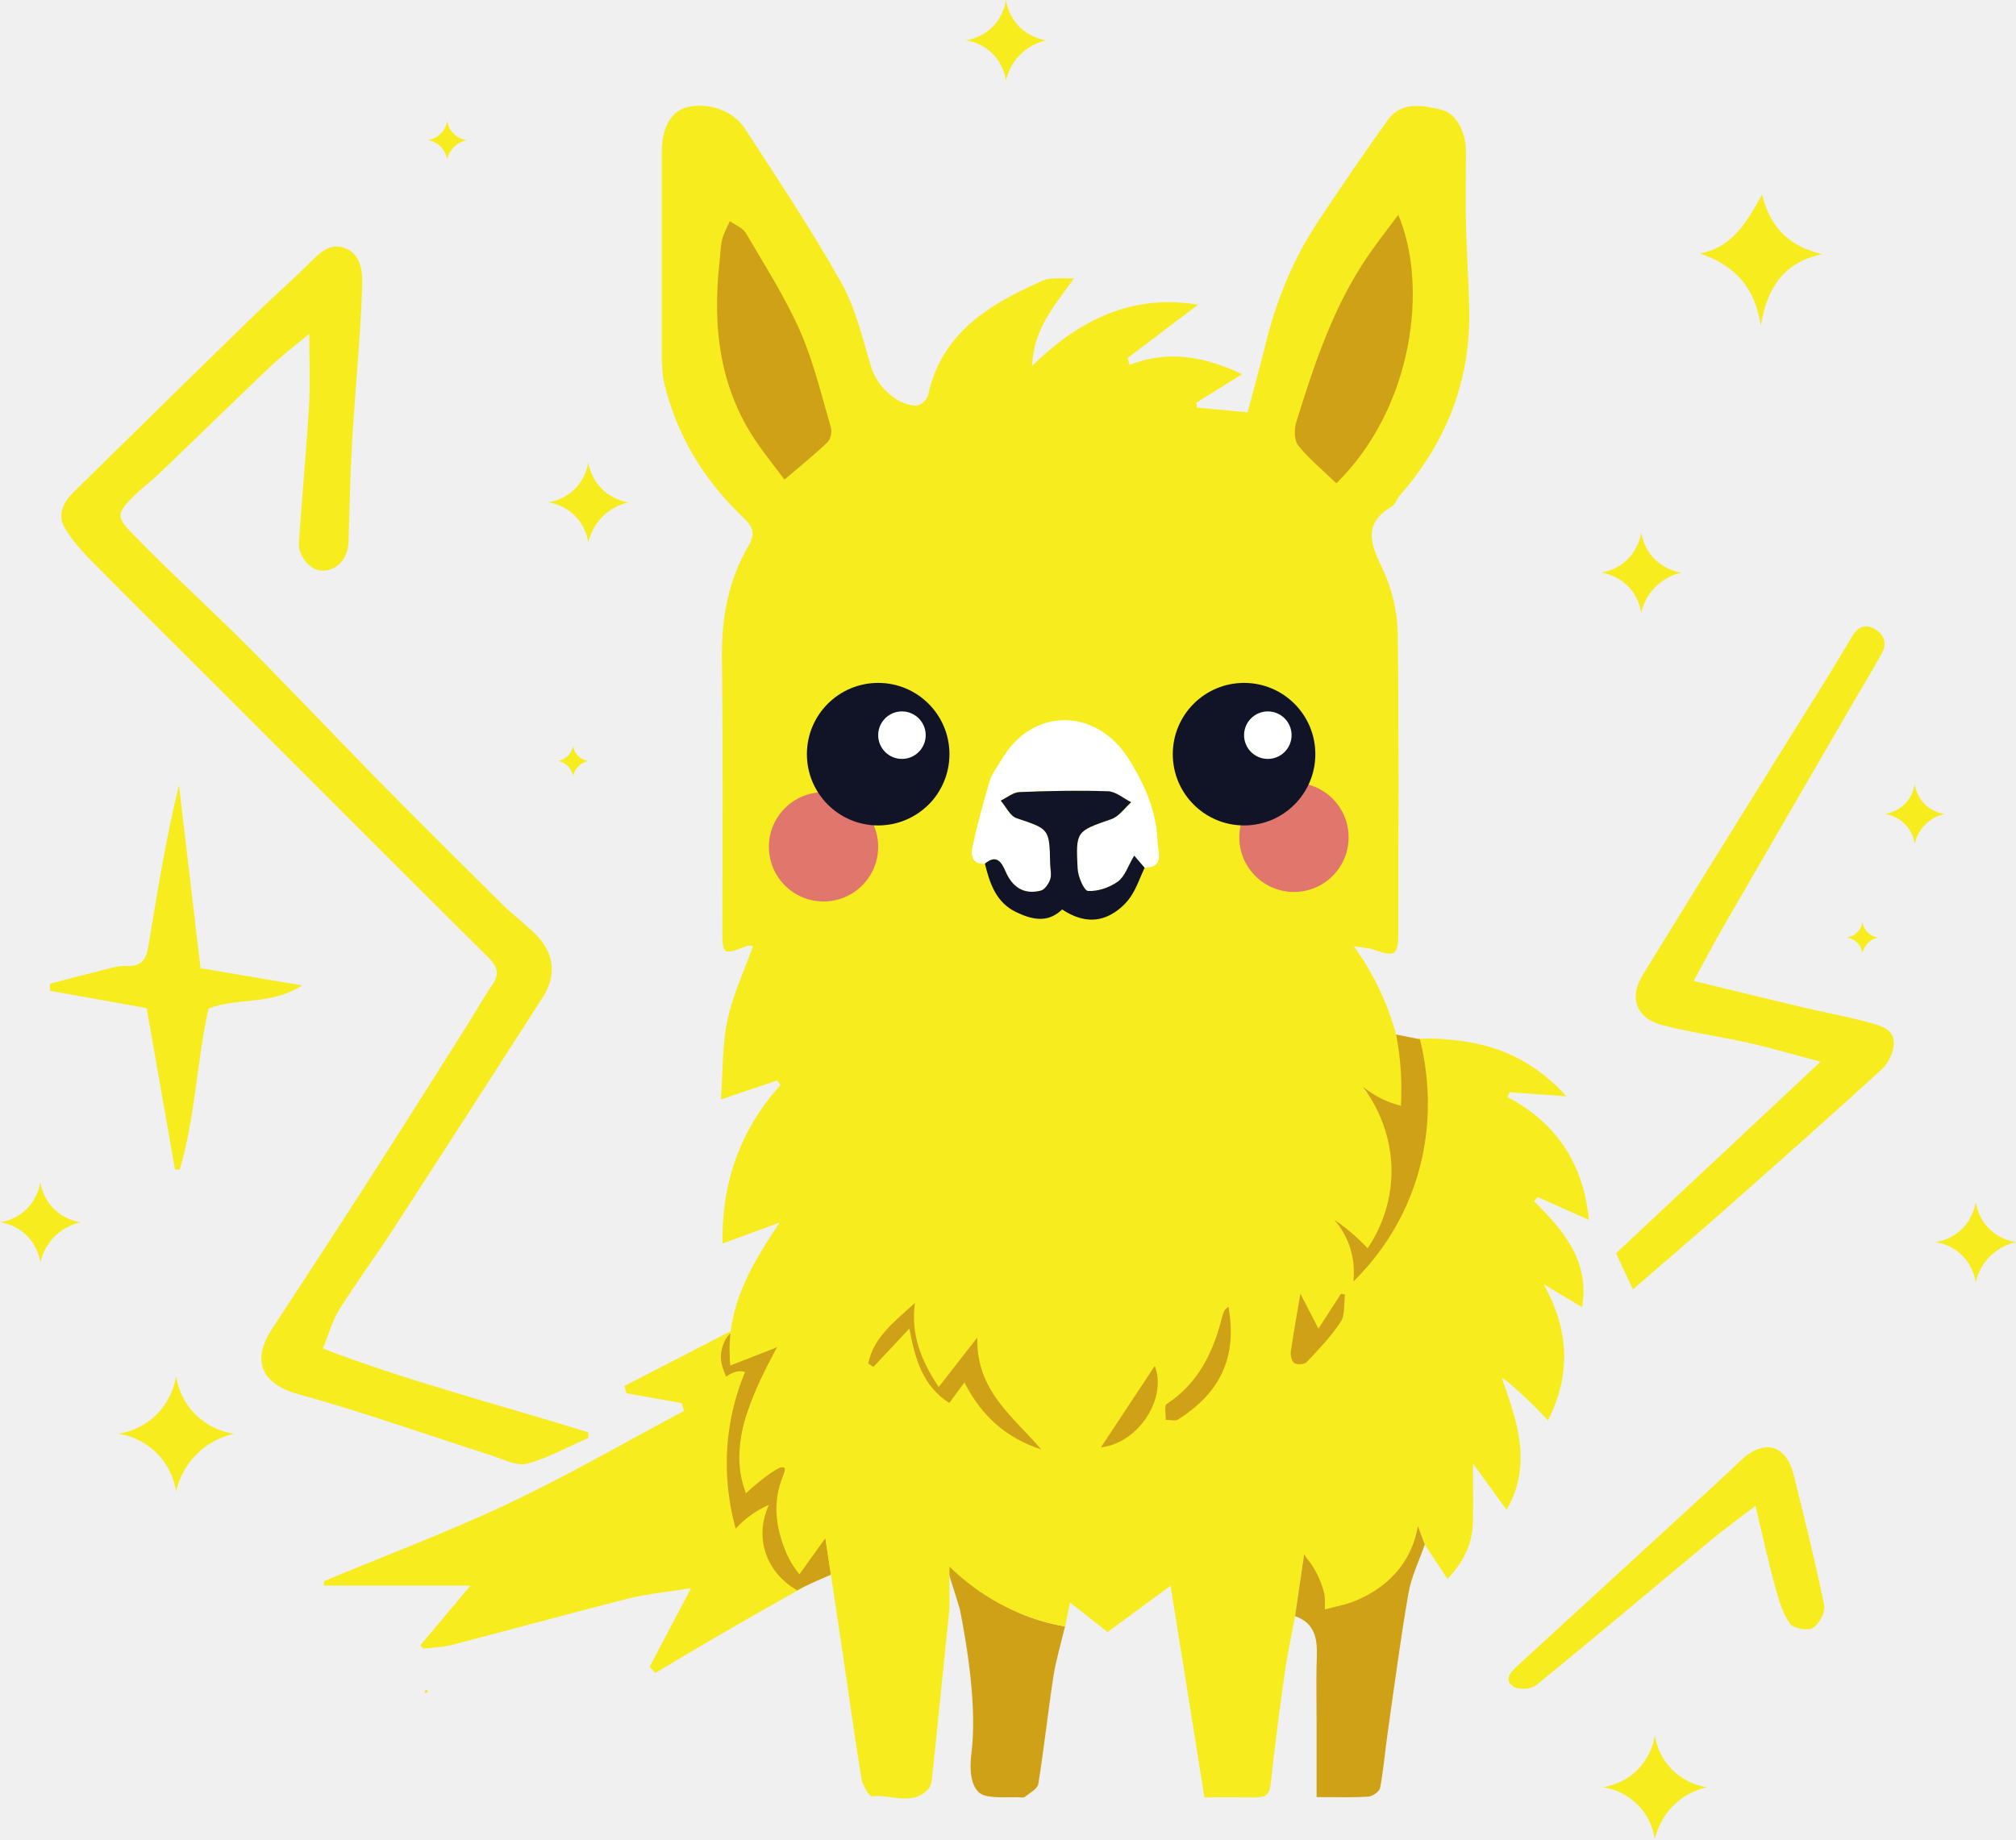
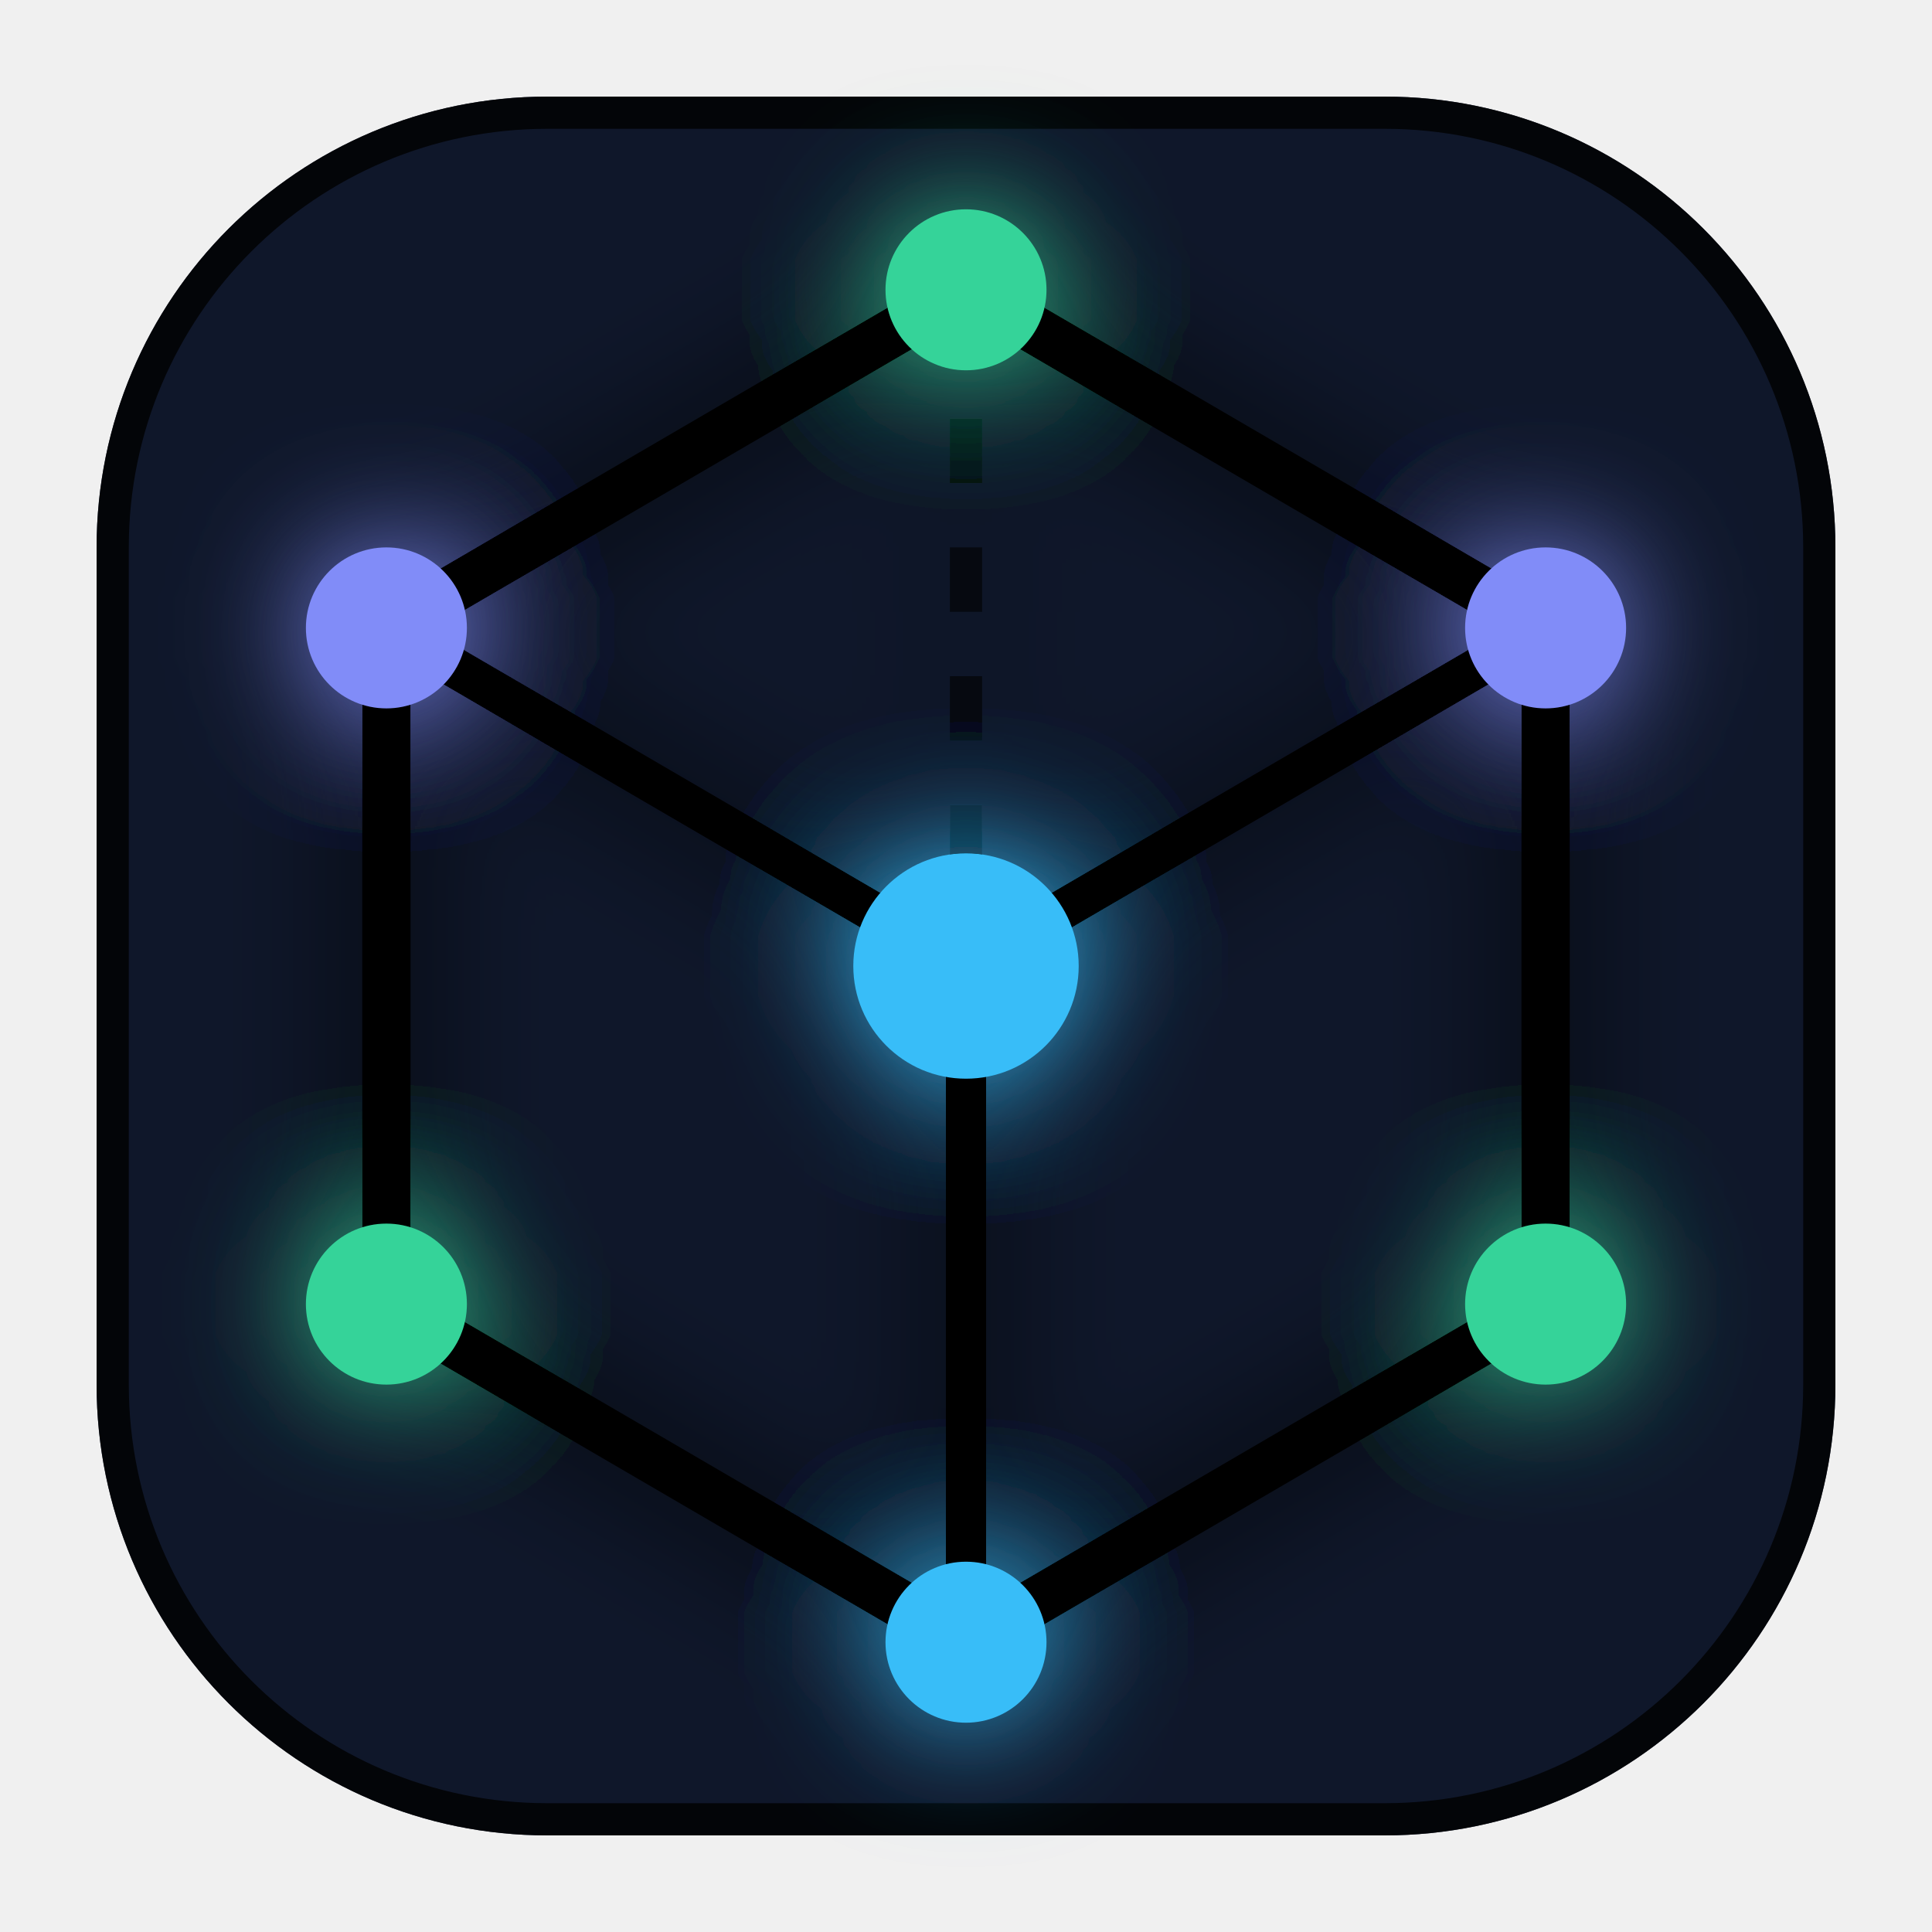
- <svg xmlns="http://www.w3.org/2000/svg" id="_图层_1" viewBox="0 0 424.26 387.12">
+ <svg xmlns="http://www.w3.org/2000/svg" viewBox="0 0 120 120" fill="none">
  <defs>
-     <style>.cls-1{fill:#f0df3c;}.cls-2{fill:#101426;}.cls-3{fill:#e1776c;}.cls-4{fill:#fff;}.cls-5{fill:#cfa117;}.cls-6{fill:#f7ec1e;}</style>
+     <linearGradient id="omni-bg-grad" x1="0" y1="0" x2="120" y2="120" gradientUnits="userSpaceOnUse">
+       <stop offset="0%" stopColor="#4f46e5" />
+       <stop offset="50%" stopColor="#2563eb" />
+       <stop offset="100%" stopColor="#059669" />
+     </linearGradient>
+     <linearGradient id="omni-inner-grad" x1="20" y1="10" x2="100" y2="110" gradientUnits="userSpaceOnUse">
+       <stop offset="0%" stopColor="#818cf8" />
+       <stop offset="50%" stopColor="#38bdf8" />
+       <stop offset="100%" stopColor="#34d399" />
+     </linearGradient>
+     <filter id="glow" x="-20%" y="-20%" width="140%" height="140%">
+       <feGaussianBlur stdDeviation="4" result="blur" />
+       <feComposite in="SourceGraphic" in2="blur" operator="over" />
+     </filter>
  </defs>
-   <path class="cls-5" d="M198.46,327.5c7.14,7.99,15.47,13.1,25.67,14.82-.83,3.52-1.9,7.01-2.45,10.58-1.16,7.5-1.95,15.06-3.17,22.55-.17,1.06-1.81,1.93-2.87,2.77-.31.24-.97.04-1.47.04-4.67.06-6.98.09-8.2-1.05-2.17-2.04-1.74-6.55-1.56-8,.73-5.79.65-14.99-2.39-30.43-.4-1.34-.81-2.69-1.24-4.05-.77-2.46-1.55-4.87-2.35-7.22Z" />
-   <path class="cls-6" d="M193.5,330.72c-2.14,1.03-4.94,2.39-7.75,3.74-4.22,2.03-5.58,2.83-6.9,2.18-2.03-.99-3.03-4.89-3.04-4.91h0c-.53-1.07-1.11-2.46-1.53-4.14-.37-1.48-.53-2.81-.59-3.91-1.75,2.45-3.47,4.84-5.46,7.63-.97-1.17-2.27-2.99-3.13-5.46-2.87-8.24,1.82-15.72-.06-16.93-.81-.52-2.81.12-8.06,5.32-3.65-9.27.41-19.26,6.13-29.91l-.22-.56c-3.42,1.34-6.21,2.43-9.17,3.59-.13-1.12-.18-2.23-.18-3.3,2.76.89,5.51,1.78,8.27,2.67.67,1.67,1.33,3.33,2,5l3,15-5,10c5.67,4,11.33,8,17,12-9.4,5.1-18.91,10.45-28.54,16.06-4.18,2.44-8.3,4.88-12.37,7.33-.39-.44-.79-.88-1.18-1.32,2.67-5.07,5.34-10.14,8.71-16.54-5.26.85-9.26,1.19-13.1,2.16-12.51,3.17-24.95,6.6-37.44,9.84-1.87.48-3.86.49-5.79.72-.22-.23-.44-.45-.66-.67,3.36-4.01,6.72-8.02,10.55-12.58h-30.83c0-.31,0-.63,0-.94,12.98-5.41,26.18-10.36,38.88-16.36,12.57-5.94,24.65-12.95,36.94-19.49-.18-.54-.36-1.08-.55-1.63-3.87-.69-7.74-1.39-11.61-2.08-.13-.52-.27-1.03-.4-1.54,7.4-3.81,14.8-7.62,22.36-11.52.87-.45,1.76-.9,2.64-1.36,1.28-.65,2.57-1.32,3.86-1.98,1.93-.99,3.87-1.99,5.82-3-.04,11.17.86,22.15,7.52,31.37,6.32,8.74,13.24,17.04,19.89,25.52Z" />
-   <path class="cls-5" d="M174.86,331.44s-6.37,2.68-7.05,3.29c-.78-.42-5.63-3.13-7-9-1.02-4.36.48-7.89,1-9-.64.28-1.31.61-2,1-2.18,1.25-3.82,2.72-5,4-1.38-5.08-2.83-13.3-1-23,.73-3.87,1.84-7.22,3-10-.88-.21-1.54-.13-2,0-.96.27-2,1-2,1,0,0-.76-1.67-1-3-.48-2.63.89-4.83,1-5,.66-1.03,1.47-1.66,2-2-.63,1.42-1.28,3.48-1.23,5.96.01.59.06,1.15.14,1.67,2.96-1.16,5.75-2.25,9.17-3.59,1.31-.68,2.61-1.36,3.92-2.04-1.36,1.65-3.15,4-5,7-2.19,3.55-4.21,6.84-5.28,11.07-.65,2.58-1.5,7.7.45,14.44,4.12-3.85,9.05-8.19,9.83-7.51.33.29-.32,1.32-1,3-.31.76-3.38,8.62-.71,16.12.46,1.3,1.35,3.29,3.13,5.46,1.99-2.79,3.71-5.18,5.46-7.63.4,2.63.79,5.22,1.17,7.76Z" />
-   <path class="cls-6" d="M323.61,251.94c3.57,1.59,7.13,3.18,10.77,4.81-1.14-11.72-6.71-20.35-17.14-25.85.16-.33.32-.67.48-1.01,3.84.27,7.69.54,11.91.84-2.91-3.26-6.12-5.79-9.59-7.68-5.84-3.18-11.16-3.81-14.42-4.18-3.61-.41-6.66-.31-8.81-.14.92,4.25,1.05,7.67,1,10-.04,1.93-.3,2.73-.56,7.88-.17,3.28-.12,4.51-.44,7.12-1.31,10.84-11.23,24.44-11.35,24.36-.02-.01.22-.46,1.35-2.36-.11-1.17-.49-3.21-2-5-.33-.39-.67-.72-1-1,.04.14.09.27.14.41.67,1.84,1.71,3.36,2.86,4.59,1.66-1.94,4.27-5.5,5.83-10.64,1.45-4.77,1.39-8.88,1.17-11.36-.17-1.67-.63-4.21-2-7-1.58-3.23-3.67-5.34-5.01-6.51,1.48,1.17,3.47,2.48,6.01,3.51,1.06.43,2.07.75,3,1,.07-4.12-.28-9.69-2-16-2.3-8.44-6.09-14.69-8.89-18.57,1.88.31,3.18.34,4.34.76,4.24,1.57,5,1.1,5-3.44.01-21.09.17-42.17-.12-63.25-.07-4.4-1.14-9.11-3-13.09-2.45-5.22-4.72-9.65,1.7-13.49.77-.46,1.09-1.61,1.73-2.35,9.6-10.98,14.77-23.68,14.63-38.35-.06-6.2-.55-12.38-.69-18.58-.12-5.11-.01-10.23-.01-15.35,0-4.23-1.95-8.16-5.21-8.93-3.91-.93-8.34-1.83-11.23,2.17-4.96,6.85-9.67,13.88-14.38,20.9-5.23,7.79-8.82,16.32-11.12,25.41-1.3,5.16-2.69,10.29-3.99,15.21-3.92-.36-7.3-.68-10.68-.99-.04-.35-.08-.7-.12-1.04,3.02-1.88,6.03-3.76,9.62-6-8.21-3.87-15.72-5.03-23.71-1.96-.12-.48-.25-.96-.37-1.45,5-3.78,10-7.56,14.82-11.21-13.56-2.28-24.79,2.92-34.92,12.89.26-7.94,4.89-12.84,8.8-18.43-1.98,0-3.35-.08-4.71.03-.84.07-1.69.36-2.46.71-10.95,4.91-20.77,10.9-23.54,23.92-.19.87-1.57,2.1-2.4,2.11-4.02.05-8.29-4-9.5-7.93-1.87-6.06-3.29-12.46-6.34-17.89-6.28-11.17-13.4-21.87-20.4-32.61-2.58-3.94-8.3-5.55-12.53-4.22-2.92.92-4.76,4.23-4.86,8.78v44.33c.13,1.47.09,2.98.42,4.41,2.61,11.33,8.45,20.83,16.81,28.78,2.04,1.94,2.5,3.41.99,5.95-4.29,7.29-5.67,15.26-5.56,23.71.22,18.57.13,37.15.09,55.73-.02,6.72-.13,6.72,5.21,4.68.17-.06.39-.01,1.26-.01-1.91,5.38-4.3,10.38-5.4,15.66-1.12,5.32-.96,10.91-1.38,16.67,4.48-1.51,8.16-2.75,11.85-3.99.22.32.45.65.67.98-8.55,9.5-12.38,20.63-12.18,33.33,4.19-1.53,8.1-2.96,12.02-4.4-4.9,7.32-9.26,14.46-10.3,22.85-.16,1.27-.24,2.56-.23,3.89,0,1.07.05,2.18.18,3.3,2.96-1.16,5.75-2.25,9.17-3.59.22-.09.44-.17.66-.26-.15.27-.3.55-.44.82-5.72,10.65-9.78,20.64-6.13,29.91,3.65-3.22,7.24-6.02,8.06-5.32.52.45-.59,1.89-1.23,4.81-1.23,5.61.63,10.46,1.29,12.12.55,1.38,1.49,3.35,3.13,5.46,1.99-2.79,3.71-5.18,5.46-7.63.4,2.63.79,5.22,1.17,7.76.04.23.07.45.1.67.85,5.58,1.67,10.99,2.47,16.4,1.28,8.61,2.44,17.24,3.86,25.82.23,1.4,1.63,3.82,2.25,3.74,3.94-.49,8.38,2.16,11.83-1.54.46-.49.65-1.35.73-2.06.56-5.01,1.06-10.03,1.58-15.05.71-6.96,1.42-13.91,2.13-20.87v-8.82c3.18,3.11,8.33,7.28,15.61,10.14,3.17,1.25,6.14,2,8.72,2.46.3-1.46.61-2.93,1.05-5.06,2.73,2.16,5.07,4,7.89,6.23,3.92-2.89,8.29-6.09,13.26-9.75,2.43,15.16,4.78,29.83,7.13,44.53,3.84,0,7.33-.03,10.82.01,1.89.03,2.87-.5,3.11-2.69.84-7.81,1.85-15.6,2.95-23.37.57-4.05,1.45-8.05,2.19-12.07.63-4.35,1.27-8.7,1.9-13.05.6,4.21,1.58,7.44,2.37,9.62.5,1.39.96,2.43,2,3,.68.37,2.16.86,6-1,2.46-1.19,7.6-3.78,11-10,.84-1.54,2.01-4.09,2.57-7.56.68,1.83,1.06,2.87,1.45,3.91,1.55,2.34,3.11,4.69,4.79,7.22,2.99-3.12,5.1-6.78,5.31-11.26.19-4.08.04-8.17.04-13.02,2.52,3.46,4.68,6.44,7.09,9.75,5.51-9.58,2.21-18.65-1-27.71.41-.25,6.87,5.68,9.69,8.9,4.83-9.42,4.57-18.94-.91-28.68,2.68,1.6,5.35,3.2,8.1,4.84,1.67-9.63-3.88-16.12-10.12-22.31.26-.29.53-.58.79-.87Z" />
-   <path class="cls-6" d="M272.79,88.87c3.81-12.23,7.81-24.4,15.16-35.1,1.91-2.78,4.01-5.44,6.32-8.54,6.29,14.77,3.29,40.42-13.02,56.5-2.83-2.73-5.73-5.11-8.04-7.96-.86-1.07-.88-3.41-.42-4.9Z" />
-   <path class="cls-6" d="M159.87,94.01c-8.4-11.69-9.99-24.88-8.47-38.74.18-1.61.19-3.26.57-4.81.32-1.35,1.06-2.61,1.61-3.9,1.16.83,2.73,1.41,3.39,2.52,3.96,6.76,8.22,13.42,11.37,20.55,2.86,6.45,4.49,13.44,6.49,20.25.28.94-.02,2.55-.69,3.19-2.67,2.59-5.59,4.91-9.05,7.88-1.83-2.43-3.58-4.65-5.22-6.94Z" />
-   <path class="cls-6" d="M164.09,178.9c-.84-3.99,1.34-7.49,5.93-9.6,1.11-.51,2.17-1.1,3.26-1.65-5.81-10.18-.55-22.05,10.22-23.07,7.55-.71,14.74,5.74,15.6,14,.78,7.48-4.08,13.4-11.92,14.47-1.48.2-2.98.19-4.47.29.15,2.31.81,4.74.34,6.92-.92,4.31-5.36,7.25-9.43,6.88-4.34-.39-8.67-4.13-9.53-8.24Z" />
-   <path class="cls-6" d="M202.96,290.95c-1.2,1.64-2.04,2.78-3.18,4.33-5.61-3.59-7.19-9.27-8.4-15.67-2.63,2.8-5.09,5.43-7.56,8.07-.37-.24-.73-.48-1.1-.72,1.16-5.66,5.71-8.89,9.82-12.74-.89,6.57,1.24,12.05,5.01,17.71,2.64-3.39,4.95-6.36,8.12-10.43-.25,11.39,7.69,16.72,13.43,23.55-7.22-2.35-12.5-6.92-16.14-14.1Z" />
-   <path class="cls-6" d="M231.69,304.63c3.88-5.87,7.45-11.28,11.33-17.14,2.67,6.84-3.5,16.29-11.33,17.14Z" />
-   <path class="cls-6" d="M240.87,182.65c-1,2.12-1.74,4.43-3.08,6.31-1.1,1.54-2.74,2.95-4.45,3.77-3.42,1.64-6.75.72-9.83-1.3-3.03,2.95-6.36,2.13-9.61.59-4.27-2.02-5.61-6.05-6.63-10.23-2.62.19-3.04-1.66-2.65-3.44,1.04-4.71,2.29-9.38,3.67-14,.45-1.52,1.54-2.84,2.35-4.25,6.51-11.39,20.17-11.34,27.11-.03,3.26,5.31,5.65,10.87,5.86,17.11.06,1.99,1.59,5.4-2.74,5.47Z" />
-   <path class="cls-6" d="M247.96,298.76c-.63.4-1.74.07-2.62.08.04-1.15-.37-2.96.18-3.32,6.71-4.38,9.84-10.94,11.7-18.35.12-.48.29-.95.5-1.4.1-.19.34-.32.8-.73,2.16,11.87-2.95,18.86-10.56,23.72Z" />
-   <path class="cls-6" d="M262.85,177.75c-.09-1.49,0-3,.01-4.49-7.59-.8-13.19-5.67-14.28-12.42-.96-6,2.37-11.99,8.28-14.87,5.37-2.62,10.78-1.56,15.26,2.99,4.61,4.69,5.78,10.84,3.03,16.01-.4.77-.88,1.5-1.33,2.24,1.75,1.17,3.45,2.43,5.26,3.49,2.57,1.52,3.47,3.74,3.32,6.6-.27,4.96-5.38,9.9-10.41,10-4.69.1-8.81-4.18-9.14-9.55Z" />
-   <path class="cls-6" d="M282.16,278.19c-2,3.07-4.61,5.77-7.14,8.46-.48.51-1.98.63-2.61.26-.56-.34-.86-1.65-.74-2.46.59-4.17,1.36-8.32,2-12.14.92,1.78,2.24,4.32,3.8,7.34,1.74-2.69,3.24-5.01,4.74-7.34.28.04.56.09.84.13-.26,1.94.07,4.26-.89,5.75Z" />
-   <path class="cls-6" d="M65.1,70.25c-2.83,2.36-5.55,4.39-8,6.71-7.76,7.37-15.4,14.86-23.12,22.27-1.96,1.88-4.16,3.51-6.08,5.43-3.51,3.52-3.31,4.29.22,7.93,7.76,8,16.07,15.46,23.94,23.36,9.31,9.34,18.35,18.95,27.6,28.36,8.52,8.66,17.15,17.22,25.78,25.77,2.28,2.26,4.87,4.21,7.17,6.45,4.04,3.95,4.62,8.67,1.61,13.37-10.42,16.24-20.86,32.47-31.36,48.65-3.71,5.72-7.78,11.22-11.41,16.99-1.46,2.32-2.19,5.1-3.51,8.29,18.27,7,37.23,11.82,55.86,17.64,0,.39,0,.79,0,1.18-4.27,1.87-8.42,4.23-12.88,5.41-2.17.57-4.96-.92-7.4-1.7-13.64-4.35-27.15-9.18-40.94-12.99-6.23-1.72-10.34-6-5.36-13.62,6.57-10.07,13.17-20.12,19.67-30.23,7.09-11.04,14.09-22.14,21.1-33.22,1.9-3,3.64-6.11,5.63-9.05,1.55-2.29,1.08-3.81-.85-5.73-18.6-18.46-37.09-37.02-55.62-55.55-9.27-9.26-18.59-18.47-27.79-27.8-2.16-2.19-4.3-4.57-5.81-7.22-1.49-2.61-.18-5.27,1.81-7.24,12.57-12.4,25.19-24.75,37.84-37.07,3.73-3.64,7.67-7.07,11.37-10.73,2.35-2.33,4.75-5.12,8.26-3.6,3.6,1.56,3.47,5.72,3.36,8.8-.38,10.48-1.44,20.94-2.06,31.42-.42,7.18-.57,14.39-.79,21.58-.11,3.5-2.45,6.06-5.6,6-2.44-.05-5.02-2.98-4.83-5.97.64-9.6,1.56-19.19,2.13-28.8.28-4.77.05-9.57.05-15.1Z" />
-   <circle class="cls-3" cx="272.31" cy="176.23" r="11.5" />
-   <circle class="cls-3" cx="173.31" cy="178.23" r="11.5" />
-   <path class="cls-6" d="M343.64,271.37c-1.31-2.8-2.41-5.13-3.56-7.59,14.08-13.18,28.22-26.42,43.05-40.32-5.46-1.44-10.16-2.84-14.93-3.91-6.08-1.37-12.27-2.24-18.31-3.77-5.44-1.38-7.17-5.7-4.26-10.45,9.73-15.89,19.6-31.68,29.43-47.52,4.91-7.91,9.94-15.75,14.65-23.77,1.24-2.11,2.75-2.69,4.5-1.82,1.96.97,3.14,2.87,1.86,5.2-1.95,3.53-4.05,6.97-6.07,10.46-9.05,15.61-18.12,31.22-27.14,46.85-2.13,3.69-4.11,7.47-6.44,11.73,8.21,1.99,15.65,3.82,23.11,5.58,4.52,1.07,9.1,1.88,13.57,3.11,2.36.64,5.48,1.28,5.46,4.4-.02,1.87-1.15,4.23-2.56,5.52-11.13,10.17-22.43,20.16-33.73,30.15-6.09,5.38-12.28,10.65-18.64,16.16Z" />
-   <path class="cls-6" d="M369.44,316.93c-3.54,2.72-6.6,4.91-9.48,7.31-12.22,10.15-24.35,20.41-36.67,30.44-1.06.86-3.78,1.04-4.82.29-2.16-1.58-.41-3.19,1.01-4.49,12.23-11.21,24.46-22.42,36.68-33.64,3.38-3.1,6.77-6.18,10.07-9.35,4.9-4.72,9.62-3.56,11.25,2.96,2.27,9.1,4.53,18.21,6.41,27.39.3,1.45-1.04,3.99-2.36,4.79-1.1.67-4.12.12-4.85-.91-1.54-2.18-2.35-4.97-3.07-7.61-1.47-5.41-2.67-10.89-4.18-17.16Z" />
-   <path class="cls-6" d="M36.82,246.1c-1.96-11.15-3.92-22.3-5.96-33.92-6.47-1.16-13.4-2.4-20.34-3.64,0-.5,0-1,.01-1.5,3.21-.83,6.41-1.7,9.63-2.47,2.13-.52,4.32-1.36,6.44-1.25,4.17.2,4.37-2.68,4.83-5.43,1.81-10.86,3.56-21.73,6.23-32.63,1.49,12.62,2.98,25.24,4.54,38.51,6.64,1.13,13.55,2.3,21.35,3.63-6.49,4.26-13.81,2.49-19.67,4.89-2.52,11.41-2.79,22.95-6.07,33.91l-.99-.09Z" />
-   <path class="cls-5" d="M272.54,340.16c.64-4.35,1.27-8.7,1.91-13.05.12.21.24.42.37.62,1.63,1.95,2.52,3.79,3,5,.46,1.16.97,2.46,1,4,0,.41,0,2,0,2h0s3.53-.88,4-1c1.86-.48,8.53-2.69,12.61-8.89.96-1.46,2.34-4,2.96-7.67.68,1.83,1.06,2.87,1.45,3.91-1.18,3.42-2.83,6.76-3.44,10.27-1.69,9.74-2.97,19.55-4.37,29.34-.55,3.87-.87,7.78-1.59,11.62-.15.77-1.62,1.78-2.54,1.83-3.45.22-6.93.09-10.83.09,0-5.65,0-11.08,0-16.52,0-3.74-.09-7.48,0-11.21.11-4.2.6-8.49-4.53-10.36Z" />
-   <path class="cls-6" d="M370.55,68.52c-1.16-7.78-5.23-12.65-12.84-15.16,6.74-1.27,9.74-6.32,13.11-12.41,1.82,7.35,6.06,10.95,12.64,12.56-8.34,1.71-11.63,7.39-12.9,15.02Z" />
-   <path class="cls-1" d="M90.13,356.09c-.27.08-.54.16-.81.24.1-.25.2-.5.3-.75.17.17.34.34.51.51Z" />
-   <path class="cls-4" d="M207.27,181.78c-2.61.19-3.04-1.66-2.65-3.43,1.04-4.71,2.29-9.38,3.67-14.01.45-1.51,1.55-2.84,2.35-4.24,6.51-11.39,20.17-11.35,27.11-.04,3.26,5.31,5.66,10.87,5.86,17.11.06,2,1.6,5.4-2.73,5.47-.67-.77-1.33-1.55-2.19-2.55-1.31,2.2-1.96,4.38-3.43,5.45-1.73,1.26-4.19,2.09-6.28,1.99-.84-.04-2.11-3.01-2.2-4.7-.42-7.97-.26-7.85,7.15-10.45,1.59-.56,2.76-2.33,4.12-3.54-1.62-.8-3.22-2.24-4.87-2.3-6.21-.22-12.44-.09-18.65.17-1.33.05-2.62,1.17-3.93,1.8,1.1,1.27,1.96,3.23,3.33,3.69,6.88,2.31,6.92,2.17,7.07,9.52.02,1.12.35,2.33.02,3.33-.31.94-1.15,2.19-1.99,2.4-3.55.89-5.97-.71-7.4-4-.87-2.01-1.91-3.72-4.36-1.67Z" />
-   <path class="cls-5" d="M281.24,101.73c-2.83-2.73-5.72-5.11-8.03-7.96-.87-1.07-.88-3.41-.42-4.9,3.8-12.23,7.81-24.4,15.15-35.1,1.91-2.79,4.02-5.44,6.32-8.55,6.29,14.77,3.3,40.42-13.02,56.5Z" />
-   <path class="cls-5" d="M165.09,100.94c-1.83-2.43-3.58-4.65-5.22-6.94-8.39-11.69-9.99-24.88-8.46-38.75.18-1.61.19-3.25.56-4.81.33-1.35,1.06-2.6,1.62-3.9,1.15.83,2.73,1.41,3.38,2.53,3.96,6.76,8.22,13.41,11.38,20.55,2.85,6.45,4.48,13.45,6.49,20.25.28.94-.02,2.55-.69,3.19-2.67,2.59-5.6,4.91-9.06,7.88Z" />
-   <path class="cls-2" d="M173.28,167.65c-5.81-10.18-.55-22.05,10.22-23.07,7.55-.71,14.74,5.74,15.6,14,.78,7.48-4.08,13.4-11.92,14.47-1.48.2-2.98.2-4.47.29-3.14-1.89-6.28-3.79-9.43-5.68ZM188.25,149.88c-3.21-.05-5.38,1.91-5.25,4.96.12,2.92,1.79,4.55,4.72,4.69,2.91.14,5.87-2.43,5.97-5.08.09-2.25-2.63-4.53-5.44-4.57Z" />
-   <path class="cls-2" d="M262.86,173.25c-7.59-.8-13.19-5.67-14.28-12.41-.97-6,2.37-12,8.27-14.88,5.37-2.62,10.78-1.56,15.26,3,4.61,4.69,5.79,10.84,3.04,16.01-.41.77-.89,1.49-1.33,2.24-3.65,2.01-7.31,4.03-10.96,6.05ZM265.57,159.61c2.97-.07,5.71-2.61,5.54-5.44-.2-3.17-2.67-3.99-5.25-4.16-2.83-.18-5.18,2.35-5.22,5.24-.04,2.64,1.99,4.43,4.94,4.36Z" />
-   <path class="cls-2" d="M207.27,181.78c2.45-2.05,3.49-.34,4.36,1.67,1.43,3.29,3.85,4.9,7.4,4,.84-.21,1.68-1.46,1.99-2.4.32-1,0-2.21-.02-3.33-.15-7.34-.2-7.21-7.07-9.52-1.37-.46-2.23-2.42-3.33-3.69,1.31-.63,2.6-1.74,3.93-1.8,6.21-.25,12.44-.38,18.65-.17,1.65.06,3.25,1.5,4.87,2.3-1.36,1.21-2.53,2.98-4.12,3.54-7.41,2.59-7.57,2.48-7.15,10.45.09,1.69,1.36,4.67,2.2,4.7,2.09.1,4.55-.73,6.28-1.99,1.47-1.07,2.12-3.25,3.43-5.45.86,1,1.53,1.78,2.19,2.55-1,2.12-1.74,4.42-3.08,6.3-1.1,1.55-2.74,2.95-4.45,3.77-3.42,1.64-6.76.72-9.83-1.3-3.03,2.95-6.36,2.13-9.62.59-4.27-2.02-5.61-6.05-6.63-10.23Z" />
-   <path class="cls-5" d="M182.72,286.96c1.16-5.67,5.71-8.9,9.82-12.74-.89,6.57,1.24,12.05,5.01,17.71,2.64-3.39,4.95-6.36,8.12-10.43-.25,11.39,7.69,16.72,13.43,23.55-7.22-2.35-12.51-6.92-16.14-14.1-1.2,1.64-2.05,2.78-3.19,4.34-5.6-3.59-7.19-9.27-8.4-15.67-2.62,2.8-5.09,5.43-7.56,8.07-.37-.24-.73-.48-1.1-.71Z" />
-   <path class="cls-5" d="M258.52,275.04c2.16,11.87-2.96,18.85-10.57,23.71-.63.4-1.73.07-2.62.08.04-1.14-.37-2.96.18-3.32,6.7-4.38,9.83-10.93,11.69-18.34.12-.48.3-.95.51-1.4.09-.19.34-.32.8-.73Z" />
-   <path class="cls-5" d="M273.67,272.31c.92,1.78,2.24,4.32,3.79,7.33,1.74-2.69,3.24-5.01,4.74-7.33.28.04.56.08.84.13-.26,1.94.07,4.26-.89,5.75-2,3.08-4.61,5.78-7.14,8.47-.48.51-1.98.63-2.61.25-.56-.34-.86-1.65-.75-2.45.6-4.17,1.36-8.32,2.01-12.14Z" />
-   <path class="cls-5" d="M243.02,287.48c2.68,6.85-3.5,16.3-11.33,17.14,3.88-5.88,7.45-11.28,11.33-17.14Z" />
-   <path class="cls-4" d="M188.25,149.88c2.81.04,5.53,2.32,5.44,4.57-.11,2.65-3.06,5.22-5.97,5.08-2.94-.14-4.61-1.76-4.72-4.69-.12-3.05,2.04-5,5.25-4.96Z" />
-   <path class="cls-4" d="M265.57,159.61c-2.95.07-4.97-1.72-4.94-4.36.04-2.89,2.39-5.42,5.22-5.24,2.58.17,5.05.99,5.25,4.16.18,2.83-2.57,5.37-5.54,5.44Z" />
-   <path class="cls-5" d="M293.81,217.73c.45,2.34.83,5.03,1,8,.15,2.55.12,4.9,0,7-.91-.23-1.92-.55-3-1-2.14-.9-3.8-2.03-5-3,1.53,2.02,6.44,9.04,6,19-.33,7.4-3.45,12.71-5,15-.61-.66-1.28-1.33-2-2-1.71-1.6-3.41-2.92-5-4,.91,1.06,2.13,2.72,3,5,1.3,3.39,1.18,6.4,1,8,3.48-3.43,8.55-9.35,12-18,5.86-14.71,3.28-27.93,2-33-1.67-.33-3.33-.67-5-1Z" />
-   <path class="cls-6" d="M123.81,114.21c-.12-.84-.6-3.43-2.83-5.66-.6-.6-2.53-2.38-5.66-2.83.84-.12,3.43-.6,5.66-2.83.6-.6,2.38-2.53,2.83-5.66.12.84.6,3.43,2.83,5.66.6.6,2.53,2.38,5.66,2.83-.96.21-3.35.87-5.49,3s-2.79,4.52-3,5.49Z" />
-   <path class="cls-6" d="M94.1,33.57c-.06-.4-.29-1.64-1.36-2.71-.29-.29-1.21-1.14-2.71-1.36.4-.06,1.64-.29,2.71-1.36.29-.29,1.14-1.21,1.36-2.71.06.4.29,1.64,1.36,2.71.29.29,1.21,1.14,2.71,1.36-.46.1-1.61.42-2.63,1.44s-1.34,2.17-1.44,2.63Z" />
-   <path class="cls-6" d="M211.71,16.97c-.12-.84-.6-3.43-2.83-5.66-.6-.6-2.53-2.38-5.66-2.83.84-.12,3.43-.6,5.66-2.83.6-.6,2.38-2.53,2.83-5.66.12.84.6,3.43,2.83,5.66.6.6,2.53,2.38,5.66,2.83-.96.21-3.35.87-5.49,3s-2.79,4.52-3,5.49Z" />
-   <path class="cls-6" d="M345.39,129c-.12-.84-.6-3.43-2.83-5.66-.6-.6-2.53-2.38-5.66-2.83.84-.12,3.43-.6,5.66-2.83.6-.6,2.38-2.53,2.83-5.66.12.84.6,3.43,2.83,5.66.6.6,2.53,2.38,5.66,2.83-.96.21-3.35.87-5.49,3s-2.79,4.52-3,5.49Z" />
-   <path class="cls-6" d="M402.94,177.59c-.09-.62-.44-2.53-2.09-4.18-.44-.44-1.87-1.76-4.18-2.09.62-.09,2.53-.44,4.18-2.09.44-.44,1.76-1.87,2.09-4.18.09.62.44,2.53,2.09,4.18.44.44,1.87,1.76,4.18,2.09-.71.16-2.48.64-4.05,2.22s-2.06,3.34-2.22,4.05Z" />
-   <path class="cls-6" d="M391.94,200.59c-.05-.32-.23-1.32-1.09-2.18-.23-.23-.98-.92-2.18-1.09.32-.05,1.32-.23,2.18-1.09.23-.23.92-.98,1.09-2.18.05.32.23,1.32,1.09,2.18.23.23.98.92,2.18,1.09-.37.08-1.29.33-2.11,1.16s-1.07,1.74-1.16,2.11Z" />
-   <path class="cls-6" d="M415.78,269.92c-.12-.84-.6-3.43-2.83-5.66-.6-.6-2.53-2.38-5.66-2.83.84-.12,3.43-.6,5.66-2.83.6-.6,2.38-2.53,2.83-5.66.12.84.6,3.43,2.83,5.66.6.6,2.53,2.38,5.66,2.83-.96.21-3.35.87-5.49,3s-2.79,4.52-3,5.49Z" />
-   <path class="cls-6" d="M348.26,387.12c-.15-1.08-.77-4.43-3.66-7.31-.77-.77-3.28-3.08-7.31-3.66,1.08-.15,4.43-.77,7.31-3.66.77-.77,3.08-3.28,3.66-7.31.15,1.08.77,4.43,3.66,7.31.77.77,3.28,3.08,7.31,3.66-1.24.27-4.34,1.12-7.09,3.88s-3.61,5.85-3.88,7.09Z" />
-   <path class="cls-6" d="M120.58,163.37c-.05-.32-.23-1.29-1.07-2.14-.23-.23-.96-.9-2.14-1.07.32-.05,1.29-.23,2.14-1.07.23-.23.9-.96,1.07-2.14.05.32.23,1.29,1.07,2.14.23.23.96.9,2.14,1.07-.36.08-1.27.33-2.07,1.13s-1.05,1.71-1.13,2.07Z" />
-   <path class="cls-6" d="M8.49,265.73c-.12-.84-.6-3.43-2.83-5.66-.6-.6-2.53-2.38-5.66-2.83.84-.12,3.43-.6,5.66-2.83.6-.6,2.38-2.53,2.83-5.66.12.84.6,3.43,2.83,5.66.6.6,2.53,2.38,5.66,2.83-.96.21-3.35.87-5.49,3s-2.79,4.52-3,5.49Z" />
-   <path class="cls-6" d="M37.05,313.97c-.17-1.2-.86-4.93-4.07-8.14-.86-.86-3.65-3.43-8.14-4.07,1.2-.17,4.93-.86,8.14-4.07.86-.86,3.43-3.65,4.07-8.14.17,1.2.86,4.93,4.07,8.14.86.86,3.65,3.43,8.14,4.07-1.38.3-4.82,1.25-7.89,4.32s-4.01,6.51-4.32,7.89Z" />
-   <circle class="cls-2" cx="184.81" cy="158.73" r="15" />
-   <circle class="cls-4" cx="189.81" cy="154.73" r="5" />
-   <circle class="cls-2" cx="261.81" cy="158.73" r="15" />
-   <circle class="cls-4" cx="266.81" cy="154.73" r="5" />
+   <rect x="6" y="6" width="108" height="108" rx="28" fill="#0f172a" />
+   <rect x="7" y="7" width="106" height="106" rx="27" stroke="url(#omni-bg-grad)" stroke-width="2" opacity="0.8" />
+   <g filter="url(#glow)">
+     <path d="M60 18 L96 39 V81 L60 102 L24 81 V39 Z" stroke="url(#omni-inner-grad)" stroke-width="3" stroke-linejoin="round" />
+     <path d="M60 18 V102" stroke="url(#omni-inner-grad)" stroke-width="2" stroke-dasharray="4 4" opacity="0.6" />
+     <path d="M60 60 L96 39 M60 60 L24 39 M60 60 L60 102" stroke="url(#omni-inner-grad)" stroke-width="2.5" stroke-linejoin="round" />
+     <circle cx="60" cy="60" r="7" fill="#38bdf8" />
+     <circle cx="60" cy="18" r="5" fill="#34d399" />
+     <circle cx="96" cy="39" r="5" fill="#818cf8" />
+     <circle cx="24" cy="39" r="5" fill="#818cf8" />
+     <circle cx="96" cy="81" r="5" fill="#34d399" />
+     <circle cx="24" cy="81" r="5" fill="#34d399" />
+     <circle cx="60" cy="102" r="5" fill="#38bdf8" />
+   </g>
</svg>
